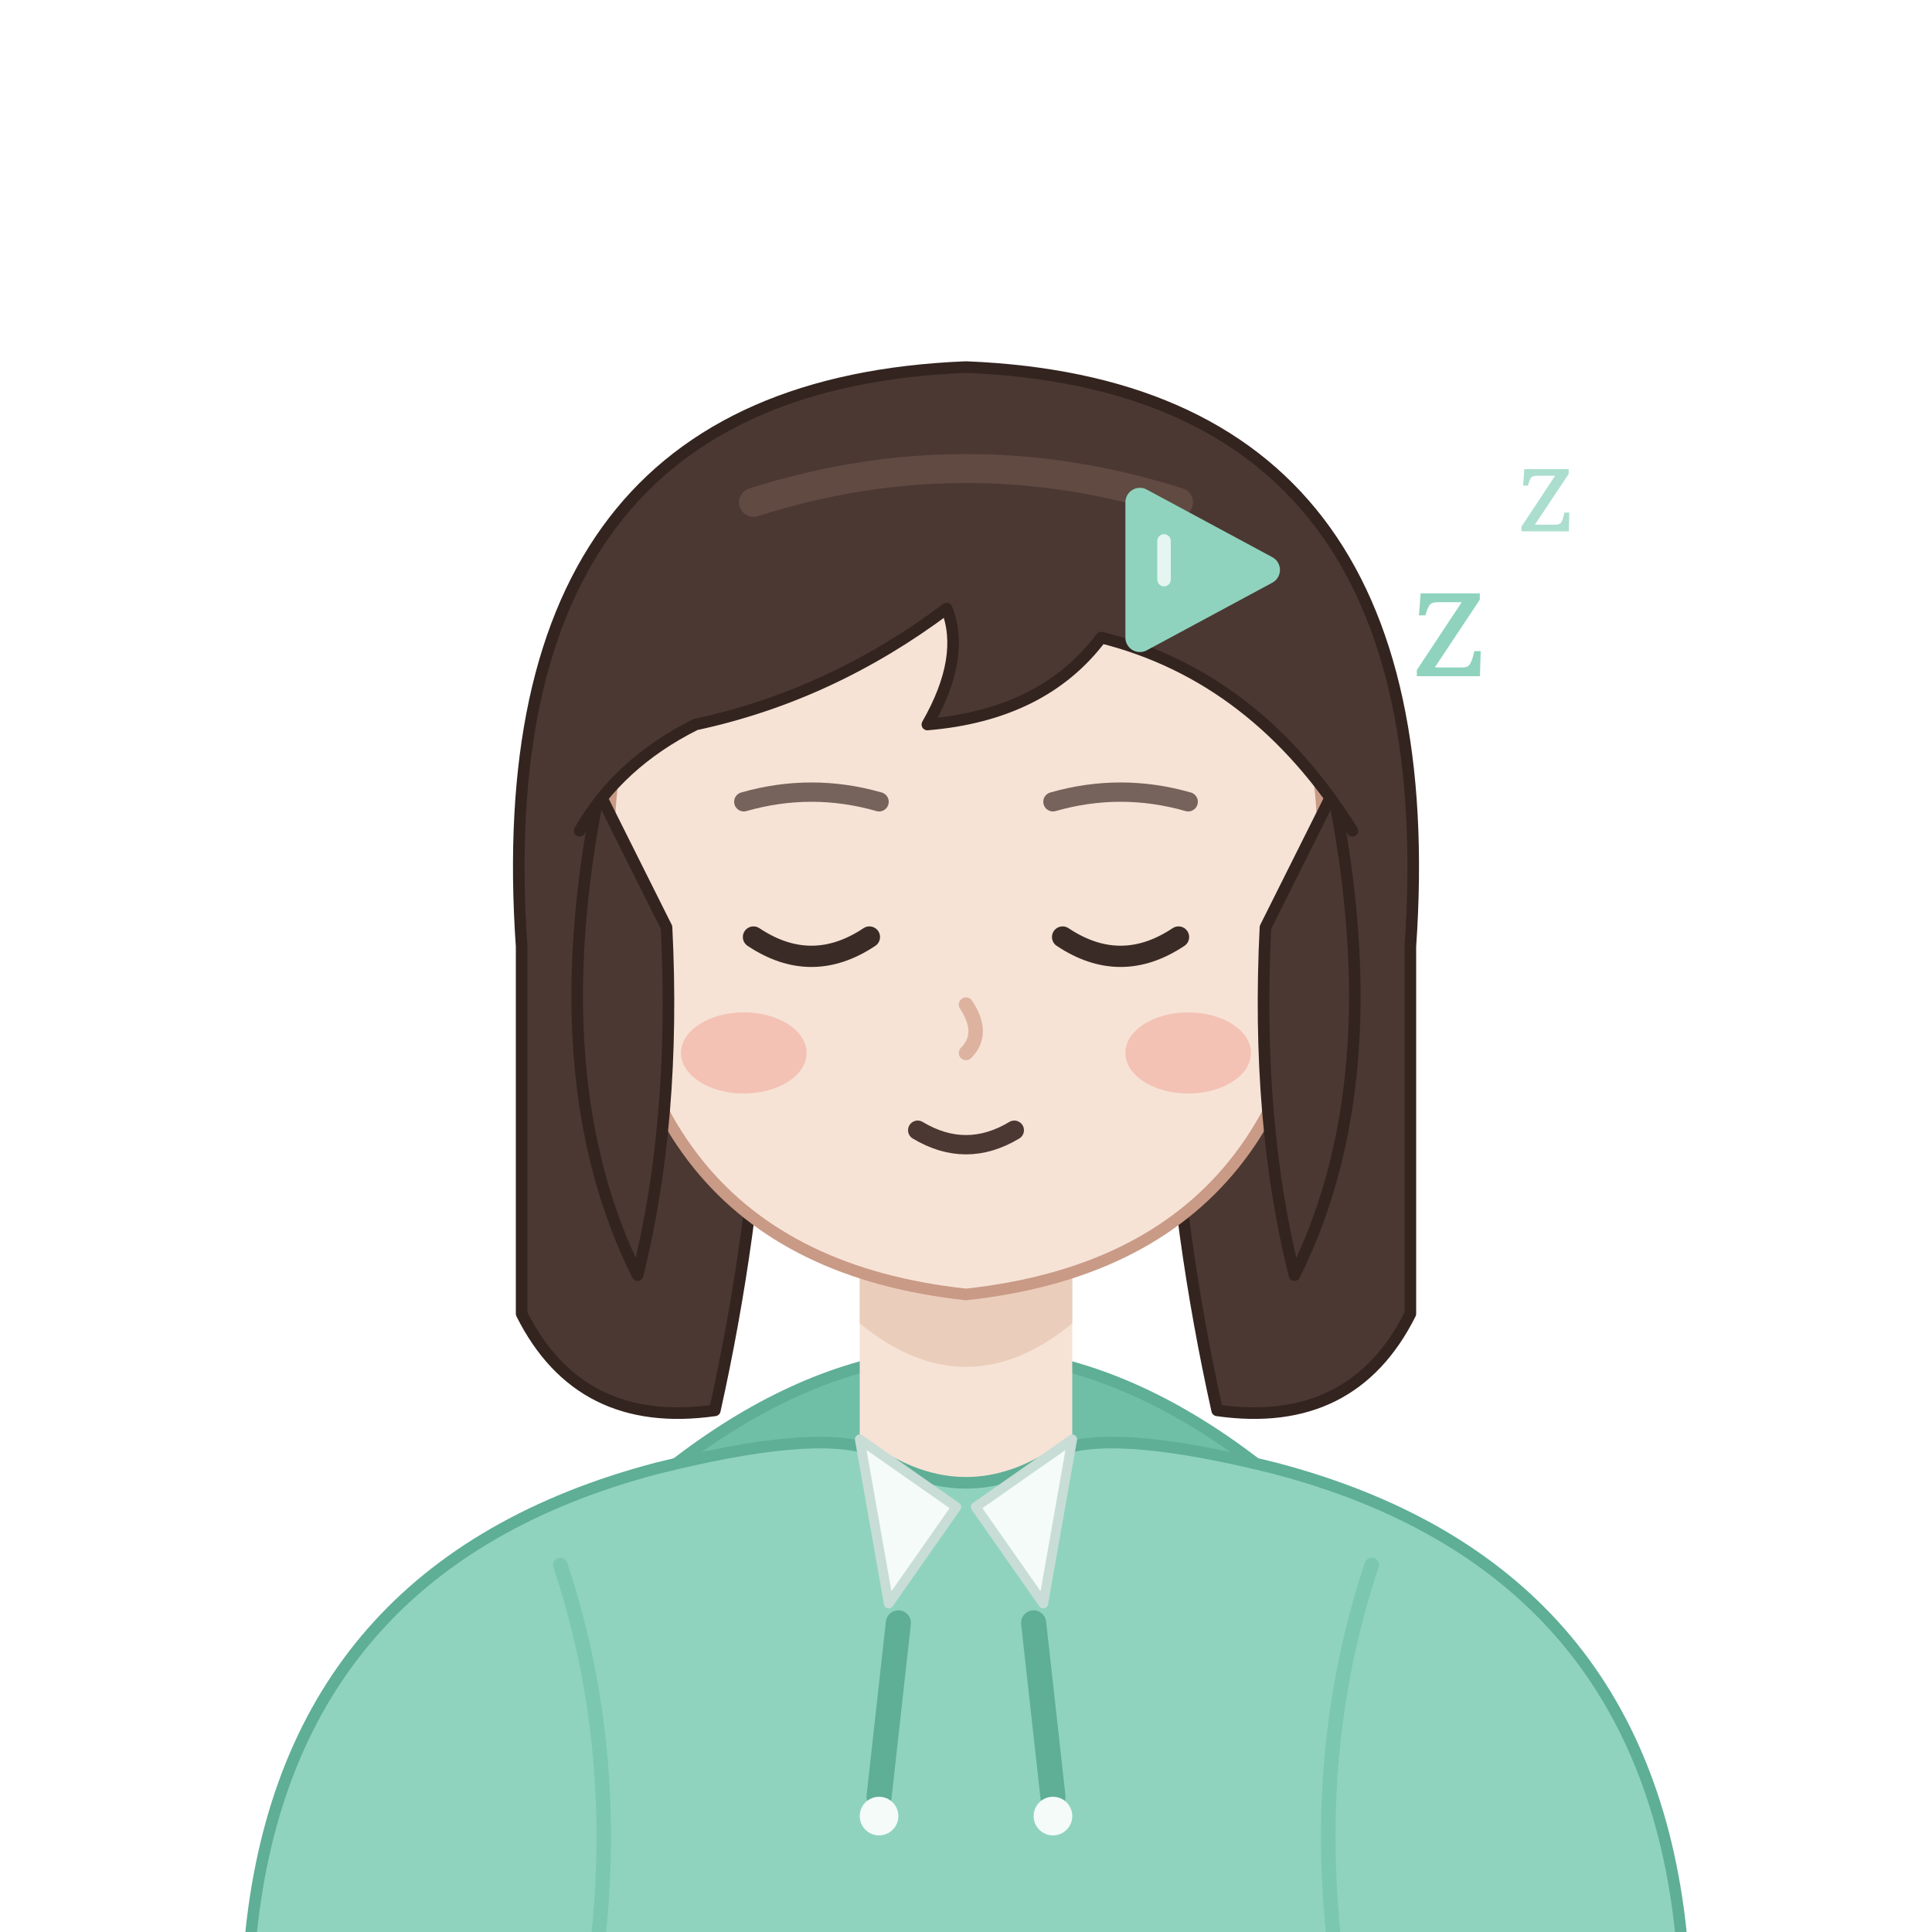
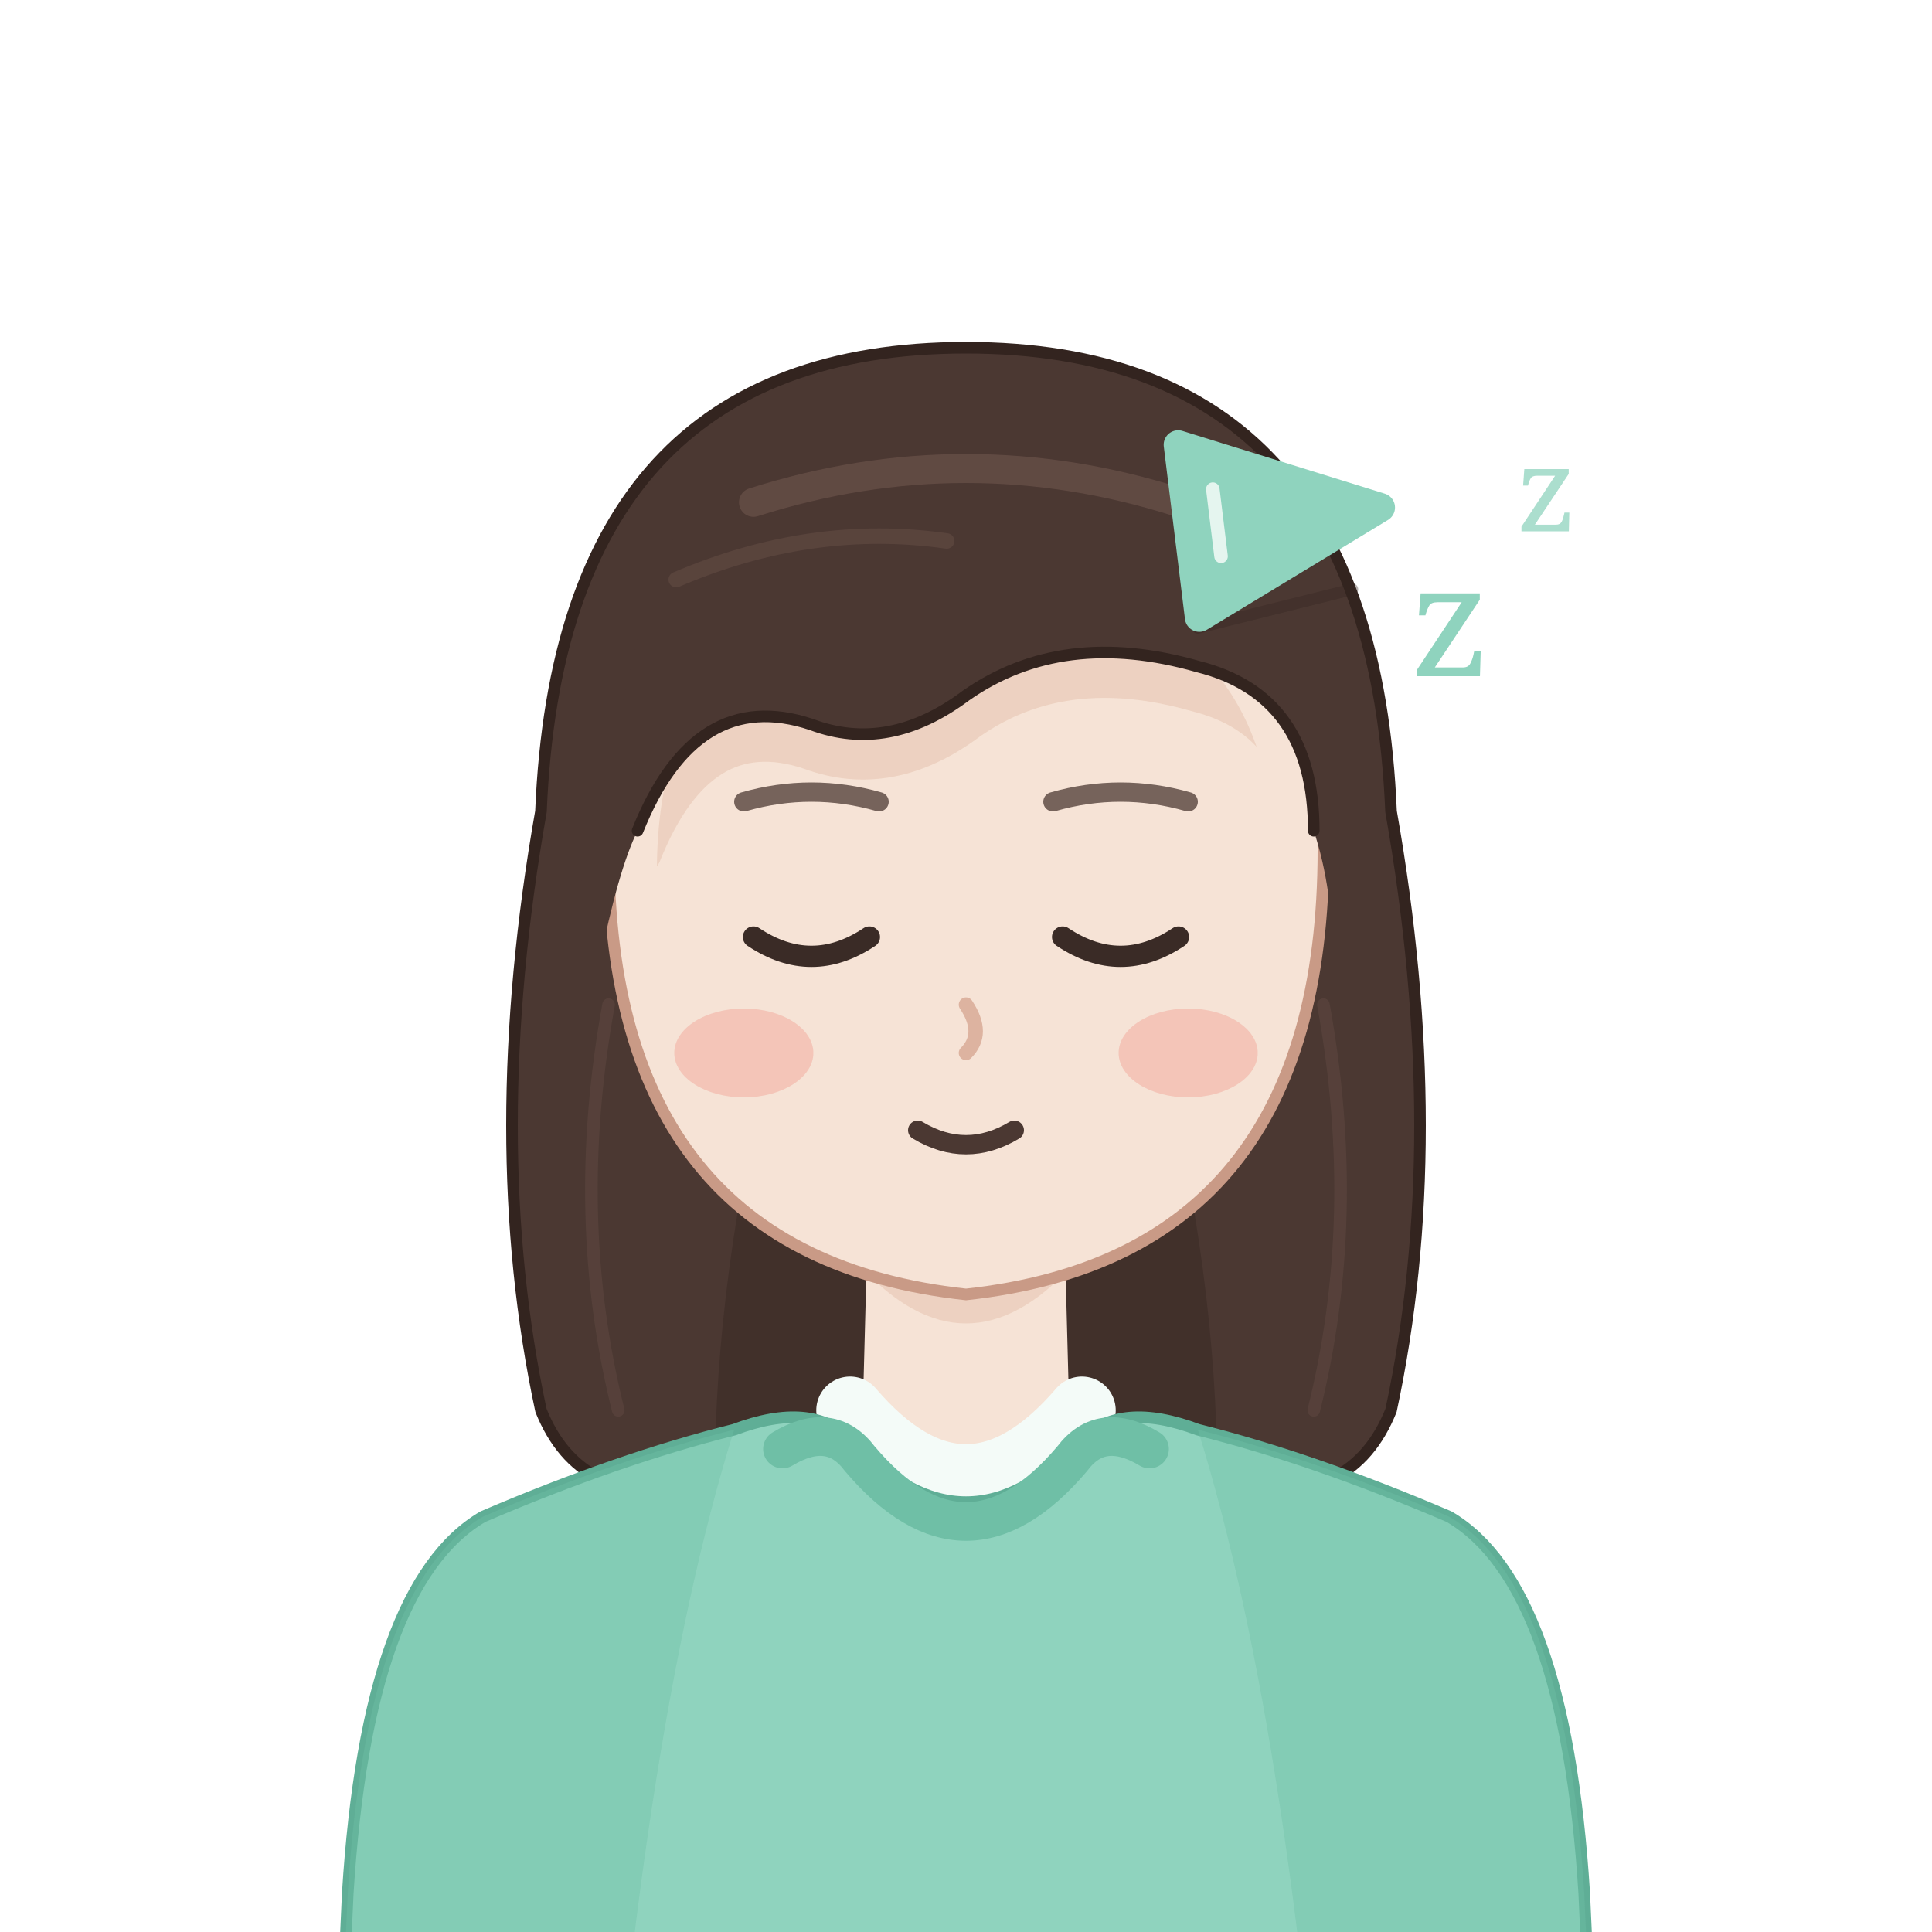
<svg width="400" height="400" viewBox="0 0 200 200">
  <defs>
    <clipPath id="pvClip">
      <path d="M116 60 L116 82 L134 71 Z" />
    </clipPath>
    <clipPath id="pvClipF">
-       <path d="M118 52 L118 66 L131 59 Z" />
+       <path d="M123 45 L123 63 L143 54 Z" />
    </clipPath>
  </defs>
-   <path d="M50 172 Q100 108 150 172 Z" fill="#6FBFA6" stroke="#5FAE96" stroke-width="1.2" />
-   <path d="M54 98 Q50 40 100 38 Q150 40 146 98 L146 136 Q140 148 126 146 Q122 128 121 110 L79 110 Q78 128 74 146 Q60 148 54 136 Z" fill="#4B3832" stroke="#33241F" stroke-width="1.2" stroke-linejoin="round" />
-   <rect x="89" y="122" width="22" height="34" rx="6" fill="#F6E3D6" />
-   <path d="M89 128 Q100 139 111 128 L111 137 Q100 146 89 137 Z" fill="#EBCDBB" />
-   <path d="M22 240 L26 200 Q30 162 68 152 Q84 148 90 150 Q100 157 110 150 Q116 148 132 152 Q170 162 174 200 L178 240 Z" fill="#8FD3BE" stroke="#5FAE96" stroke-width="1.2" stroke-linejoin="round" />
-   <path d="M58 162 Q64 180 62 200 L61 240" stroke="#7CC7AF" stroke-width="1.5" fill="none" stroke-linecap="round" />
-   <path d="M142 162 Q136 180 138 200 L139 240" stroke="#7CC7AF" stroke-width="1.5" fill="none" stroke-linecap="round" />
-   <path d="M89 149 L99 156 L92 166 Z" fill="#F4FBF8" stroke="#C8DDD6" stroke-width="1" stroke-linejoin="round" />
-   <path d="M111 149 L101 156 L108 166 Z" fill="#F4FBF8" stroke="#C8DDD6" stroke-width="1" stroke-linejoin="round" />
-   <path d="M93 168 L91 186" stroke="#5FAE96" stroke-width="2.6" stroke-linecap="round" />
-   <path d="M107 168 L109 186" stroke="#5FAE96" stroke-width="2.6" stroke-linecap="round" />
-   <circle cx="91" cy="188" r="2" fill="#F4FBF8" />
-   <circle cx="109" cy="188" r="2" fill="#F4FBF8" />
+   <g>
+     <path d="M100 36 Q58 36 56 84 Q50 118 56 146 Q60 156 72 154 L128 154 Q140 156 144 146 Q150 118 144 84 Q142 36 100 36 Z" fill="#4B3832" stroke="#33241F" stroke-width="1.2" stroke-linejoin="round" />
+     <path d="M80 108 Q74 132 74 153 L126 153 Q126 132 120 108 Q100 116 80 108 Z" fill="#33241F" opacity="0.4" />
+     <path d="M63 104 Q59 126 64 146" stroke="#6A5149" stroke-width="1.3" fill="none" stroke-linecap="round" opacity="0.35" />
+     <path d="M137 104 Q141 126 136 146" stroke="#6A5149" stroke-width="1.3" fill="none" stroke-linecap="round" opacity="0.35" />
+   </g>
+   <path d="M90 120 L110 120 L111 158 L89 158 Z" fill="#F6E3D6" />
+   <path d="M89 126 Q100 138 111 126 L111 131 Q100 143 89 131 Z" fill="#EBCDBB" opacity="0.8" />
+   <path d="M88 146 Q100 160 112 146" stroke="#F4FBF8" stroke-width="7" fill="none" stroke-linecap="round" />
+   <path d="M34 240 L36 196 Q38 164 50 157 Q64 151 76 148 Q84 145 88 149 Q100 162 112 149 Q116 145 124 148 Q136 151 150 157 Q162 164 164 196 L166 240 Z" fill="#8FD3BE" stroke="#5FAE96" stroke-width="1.2" stroke-linejoin="round" />
+   <path d="M36 196 Q38 164 50 157 Q64 151 76 148 Q66 180 62 240 L34 240 Z" fill="#6FBFA6" opacity="0.38" />
+   <path d="M164 196 Q162 164 150 157 Q136 151 124 148 Q134 180 138 240 L166 240 Z" fill="#6FBFA6" opacity="0.38" />
+   <path d="M81 150 Q86 147 89 151 Q100 164 111 151 Q114 147 119 150" stroke="#6FBFA6" stroke-width="4" fill="none" stroke-linecap="round" stroke-linejoin="round" />
  <path d="M63 88 Q63 130 100 134 Q137 130 137 88 Q137 52 100 52 Q63 52 63 88 Z" fill="#F6E3D6" stroke="#C99A86" stroke-width="1.2" />
-   <path d="M62 82 Q56 112 66 132 Q70 116 69 96 Z" fill="#4B3832" stroke="#33241F" stroke-width="1.2" stroke-linejoin="round" />
-   <path d="M138 82 Q144 112 134 132 Q130 116 131 96 Z" fill="#4B3832" stroke="#33241F" stroke-width="1.2" stroke-linejoin="round" />
-   <path d="M60 86 Q58 44 100 42 Q142 44 140 86 Q130 70 114 66 Q108 74 96 75 Q100 68 98 63 Q86 72 72 75 Q64 79 60 86 Z" fill="#4B3832" />
-   <path d="M140 86 Q130 70 114 66 Q108 74 96 75 Q100 68 98 63 Q86 72 72 75 Q64 79 60 86" fill="none" stroke="#33241F" stroke-width="1.2" stroke-linejoin="round" stroke-linecap="round" />
+   <clipPath id="faceClipF">
+     <path d="M68 88 Q68 126 100 130 Q132 126 132 88 Q132 58 100 58 Q68 58 68 88 Z" />
+   </clipPath>
+   <path d="M62 100 Q56 44 100 42 Q144 44 138 100 Q138 92 136 86 Q136 72 124 69 Q110 65 100 72 Q92 78 84 75 Q72 71 66 86 Q64 90 62 100 Z" fill="#4B3832" />
  <path d="M78 52 Q100 45 122 52" stroke="#6A5149" stroke-width="3" fill="none" stroke-linecap="round" opacity="0.7" />
-   <path d="M118 52 L118 66 L131 59 Z" fill="#8FD3BE" stroke="#8FD3BE" stroke-width="3" stroke-linejoin="round" />
-   <path d="M120.5 56 L120.5 60" stroke="#F4FBF8" stroke-width="1.4" stroke-linecap="round" opacity="0.85" />
+   <path d="M70 60 Q84 54 98 56" stroke="#6A5149" stroke-width="1.6" fill="none" stroke-linecap="round" opacity="0.45" />
+   <g>
+     <path d="M136 86 Q136 72 124 69 Q110 65 100 72 Q92 78 84 75 Q72 71 66 86" fill="none" stroke="#EBCDBB" stroke-width="5" stroke-linejoin="round" stroke-linecap="round" opacity="0.8" transform="translate(0 2.2)" clip-path="url(#faceClipF)" />
+     <path d="M140 92 Q138 88 136 86 Q136 72 124 69 Q110 65 100 72 Q92 78 84 75 Q72 71 66 86 Q64 88 60 92 L66 66 L134 66 Z" fill="#4B3832" />
+     <path d="M136 86 Q136 72 124 69 Q110 65 100 72 Q92 78 84 75 Q72 71 66 86" fill="none" stroke="#33241F" stroke-width="1.2" stroke-linejoin="round" stroke-linecap="round" />
+     <path d="M124 65 L140 61" stroke="#33241F" stroke-width="1.2" stroke-linecap="round" opacity="0.35" />
+     <g transform="rotate(-7 131 54)">
+       <path d="M123 45 L123 63 L143 54 Z" fill="#8FD3BE" stroke="#8FD3BE" stroke-width="3" stroke-linejoin="round" />
+       <path d="M126 50 L126 57" stroke="#F4FBF8" stroke-width="1.4" stroke-linecap="round" opacity="0.85" />
+     </g>
+   </g>
  <path d="M77 83 Q84 81 91 83" stroke="#4B3832" stroke-width="2" fill="none" stroke-linecap="round" opacity="0.75" />
  <path d="M109 83 Q116 81 123 83" stroke="#4B3832" stroke-width="2" fill="none" stroke-linecap="round" opacity="0.75" />
  <path d="M78 97 Q84 101 90 97" stroke="#3A2B26" stroke-width="2.2" fill="none" stroke-linecap="round" />
  <path d="M110 97 Q116 101 122 97" stroke="#3A2B26" stroke-width="2.2" fill="none" stroke-linecap="round" />
-   <ellipse cx="77" cy="109" rx="6.5" ry="4.2" fill="#F2B3A6" opacity="0.7" />
-   <ellipse cx="123" cy="109" rx="6.5" ry="4.2" fill="#F2B3A6" opacity="0.7" />
+   <ellipse cx="77" cy="109" rx="7.2" ry="4.6" fill="#F2B3A6" opacity="0.62" />
+   <ellipse cx="123" cy="109" rx="7.2" ry="4.6" fill="#F2B3A6" opacity="0.62" />
  <path d="M100 104 Q102 107 100 109" stroke="#DDB3A0" stroke-width="1.5" fill="none" stroke-linecap="round" />
  <path d="M95 117 Q100 120 105 117" stroke="#4B3832" stroke-width="2" fill="none" stroke-linecap="round" />
  <g>
    <text x="146" y="70" font-family="Fraunces, Georgia, serif" font-size="16" fill="#8FD3BE">z</text>
    <text x="157" y="55" font-family="Fraunces, Georgia, serif" font-size="12" fill="#8FD3BE" opacity="0.75">z</text>
  </g>
</svg>
